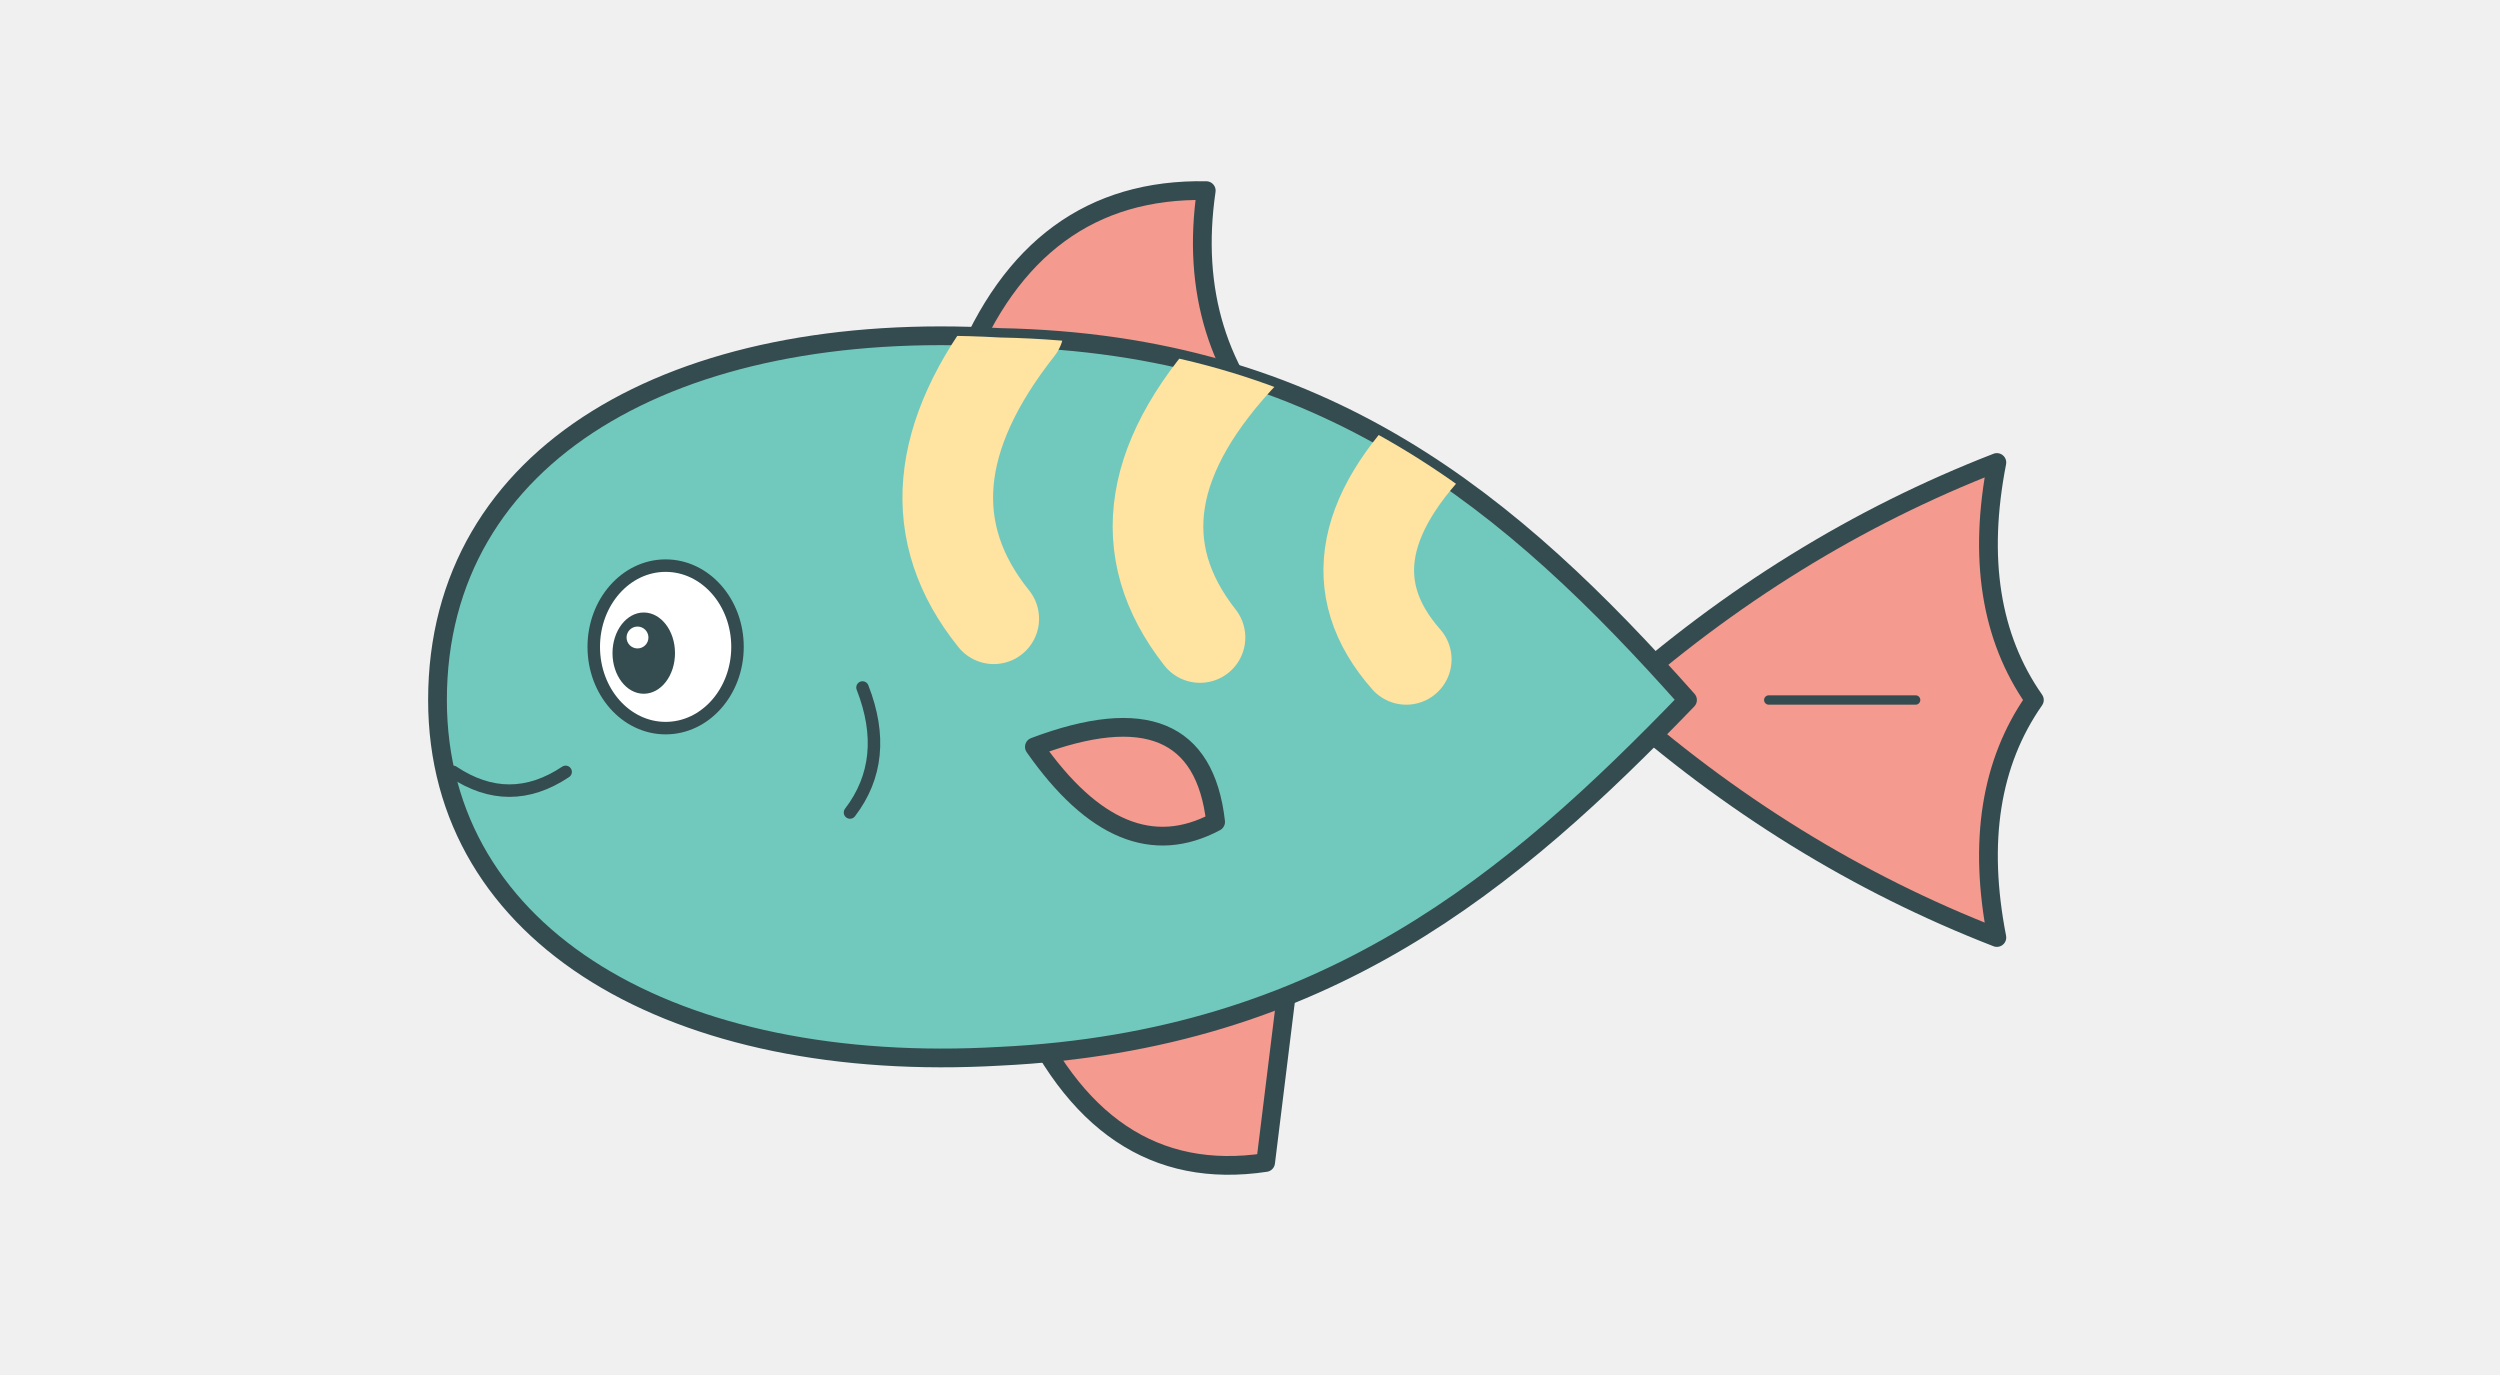
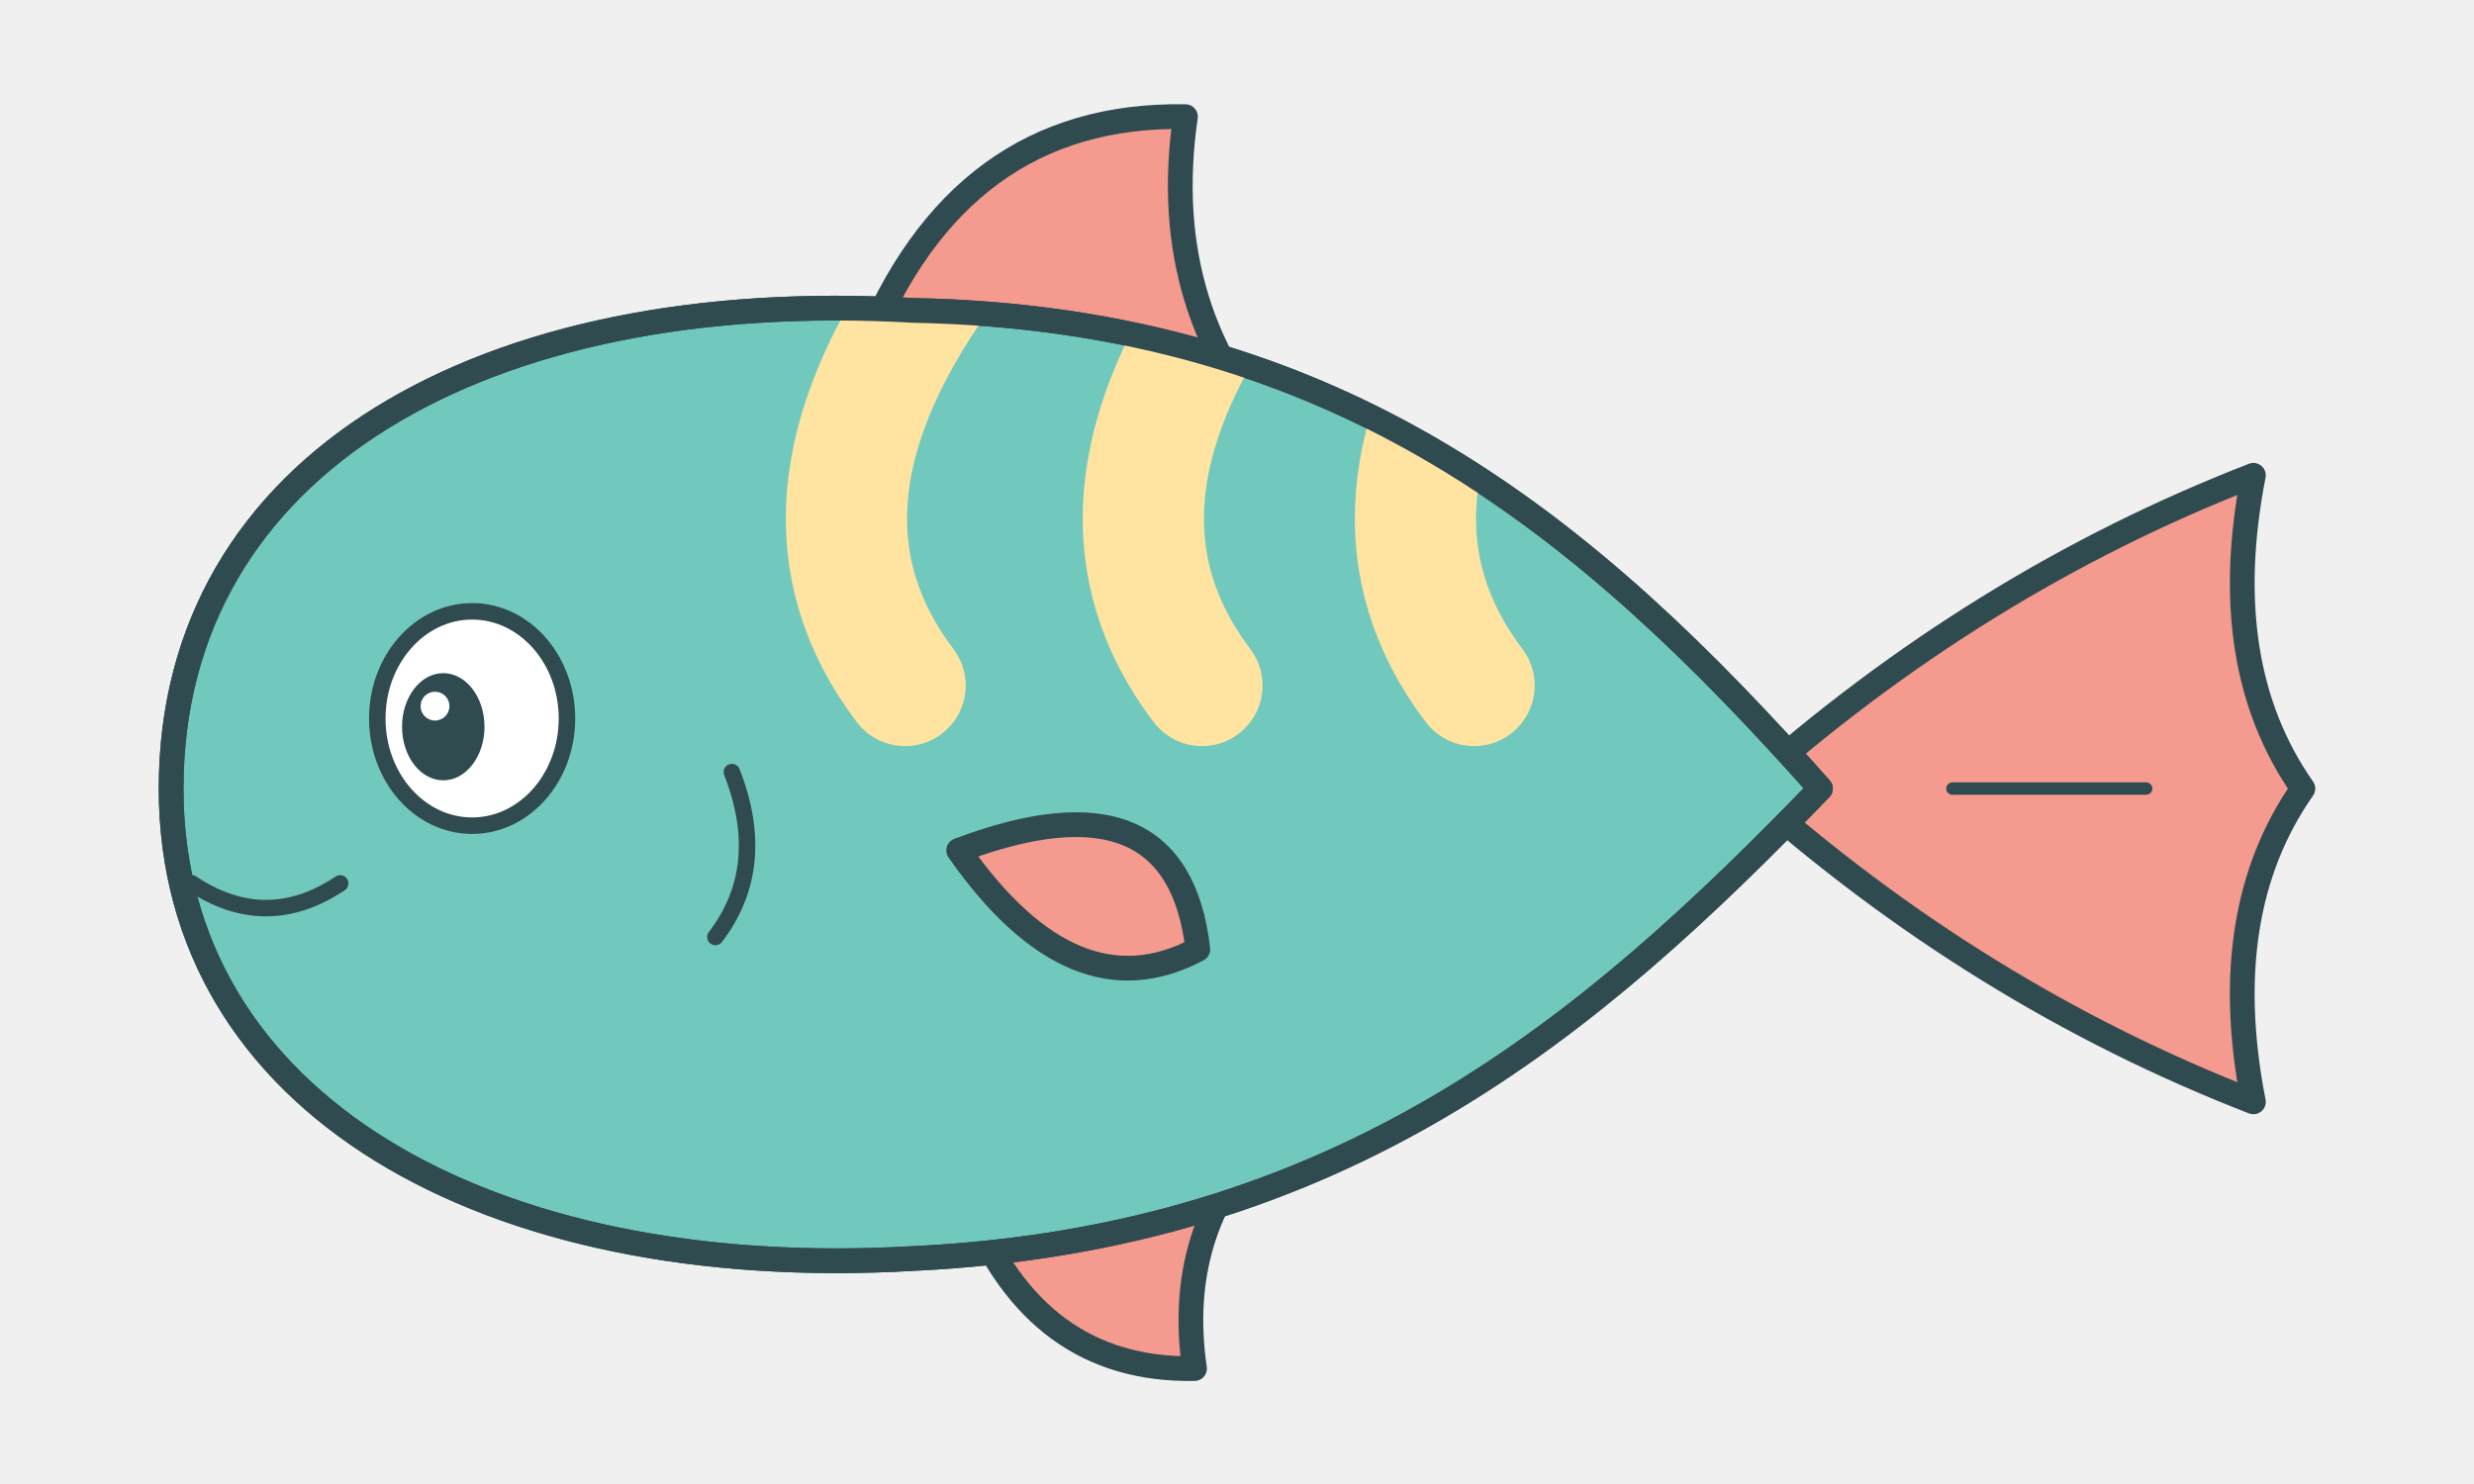
- <svg xmlns="http://www.w3.org/2000/svg" width="800" height="440" viewBox="0 0 800 440">
+ <svg xmlns="http://www.w3.org/2000/svg" viewBox="98.5 32.7 600.0 360.0" width="800" height="480">
  <defs>
    <clipPath id="body-clip">
      <path d="M140 224 C140 145 216 102 320 108 C424 110 484 161 540 224 C484 282 424 333 320 338 C216 344 140 300 140 224Z" />
    </clipPath>
  </defs>
-   <g stroke="#344C50" stroke-width="6" stroke-linecap="round" stroke-linejoin="round">
+   <g stroke="#304B50" stroke-width="6" stroke-linecap="round" stroke-linejoin="round">
    <path fill="#F49A8F" d="M308 118 Q331 60 386 61 Q379 109 411 142Z" />
-     <path fill="#F49A8F" d="M326 319 Q352 380 405 372 L414 299Z" />
-     <path fill="#F49A8F" d="M516 224 Q572 174 639 148 Q630 194 651 224 Q630 254 639 300 Q572 274 516 224Z" />
+     <path fill="#F49A8F" d="M333.6 324.8 Q349.7 365.4 388.2 364.7 Q383.3 331.1 405.7 308Z" />
+     <path fill="#F49A8F" d="M522 224 Q578 174 645 148 Q636 194 657 224 Q636 254 645 300 Q578 274 522 224Z" />
+     <path fill="none" stroke-width="3" d="M572 224 L619 224" />
    <path fill="#71C9BE" d="M140 224 C140 145 216 102 320 108 C424 110 484 161 540 224 C484 282 424 333 320 338 C216 344 140 300 140 224Z" />
-     <g clip-path="url(#body-clip)" fill="none" stroke="#FFE3A1" stroke-width="29">
-       <path d="M326 105 Q285 157 318 198" />
-       <path d="M399 112 Q351 162 384 204" />
-       <path d="M465 135 Q420 177 450 211" />
+     <g clip-path="url(#body-clip)">
+       <g fill="none" stroke="#FFE3A1" stroke-width="29.4">
+         <path d="M326.0 100 Q286.0 156.7 318.0 199.0" />
+         <path d="M398.0 100 Q358.0 156.7 390.0 199.0" />
+         <path d="M464.0 100 Q424.0 156.7 456.0 199.0" />
+       </g>
    </g>
+     <path fill="none" d="M140 224 C140 145 216 102 320 108 C424 110 484 161 540 224 C484 282 424 333 320 338 C216 344 140 300 140 224Z" />
    <path fill="#F49A8F" d="M331 239 Q384 219 389 263 Q359 279 331 239Z" />
    <path fill="none" stroke-width="4" d="M276 220 Q285 243 272 260" />
-     <ellipse fill="#FFFFFF" cx="213" cy="207" rx="23" ry="26" stroke-width="4" />
-     <ellipse fill="#344C50" cx="206" cy="209" rx="10" ry="13" stroke="none" />
-     <circle fill="#FFFFFF" cx="204" cy="204" r="3.5" stroke="none" />
+     <ellipse fill="#FFFFFF" cx="213" cy="207" rx="23.0" ry="26.0" stroke-width="4" />
+     <ellipse fill="#304B50" cx="206.0" cy="209.0" rx="10.0" ry="13.0" stroke="none" />
+     <circle fill="#FFFFFF" cx="204.0" cy="204.0" r="3.5" stroke="none" />
    <path fill="none" stroke-width="4" d="M145 247 Q163 259 181 247" />
-     <path fill="none" stroke-width="3" d="M566 224 L613 224" />
  </g>
</svg>
